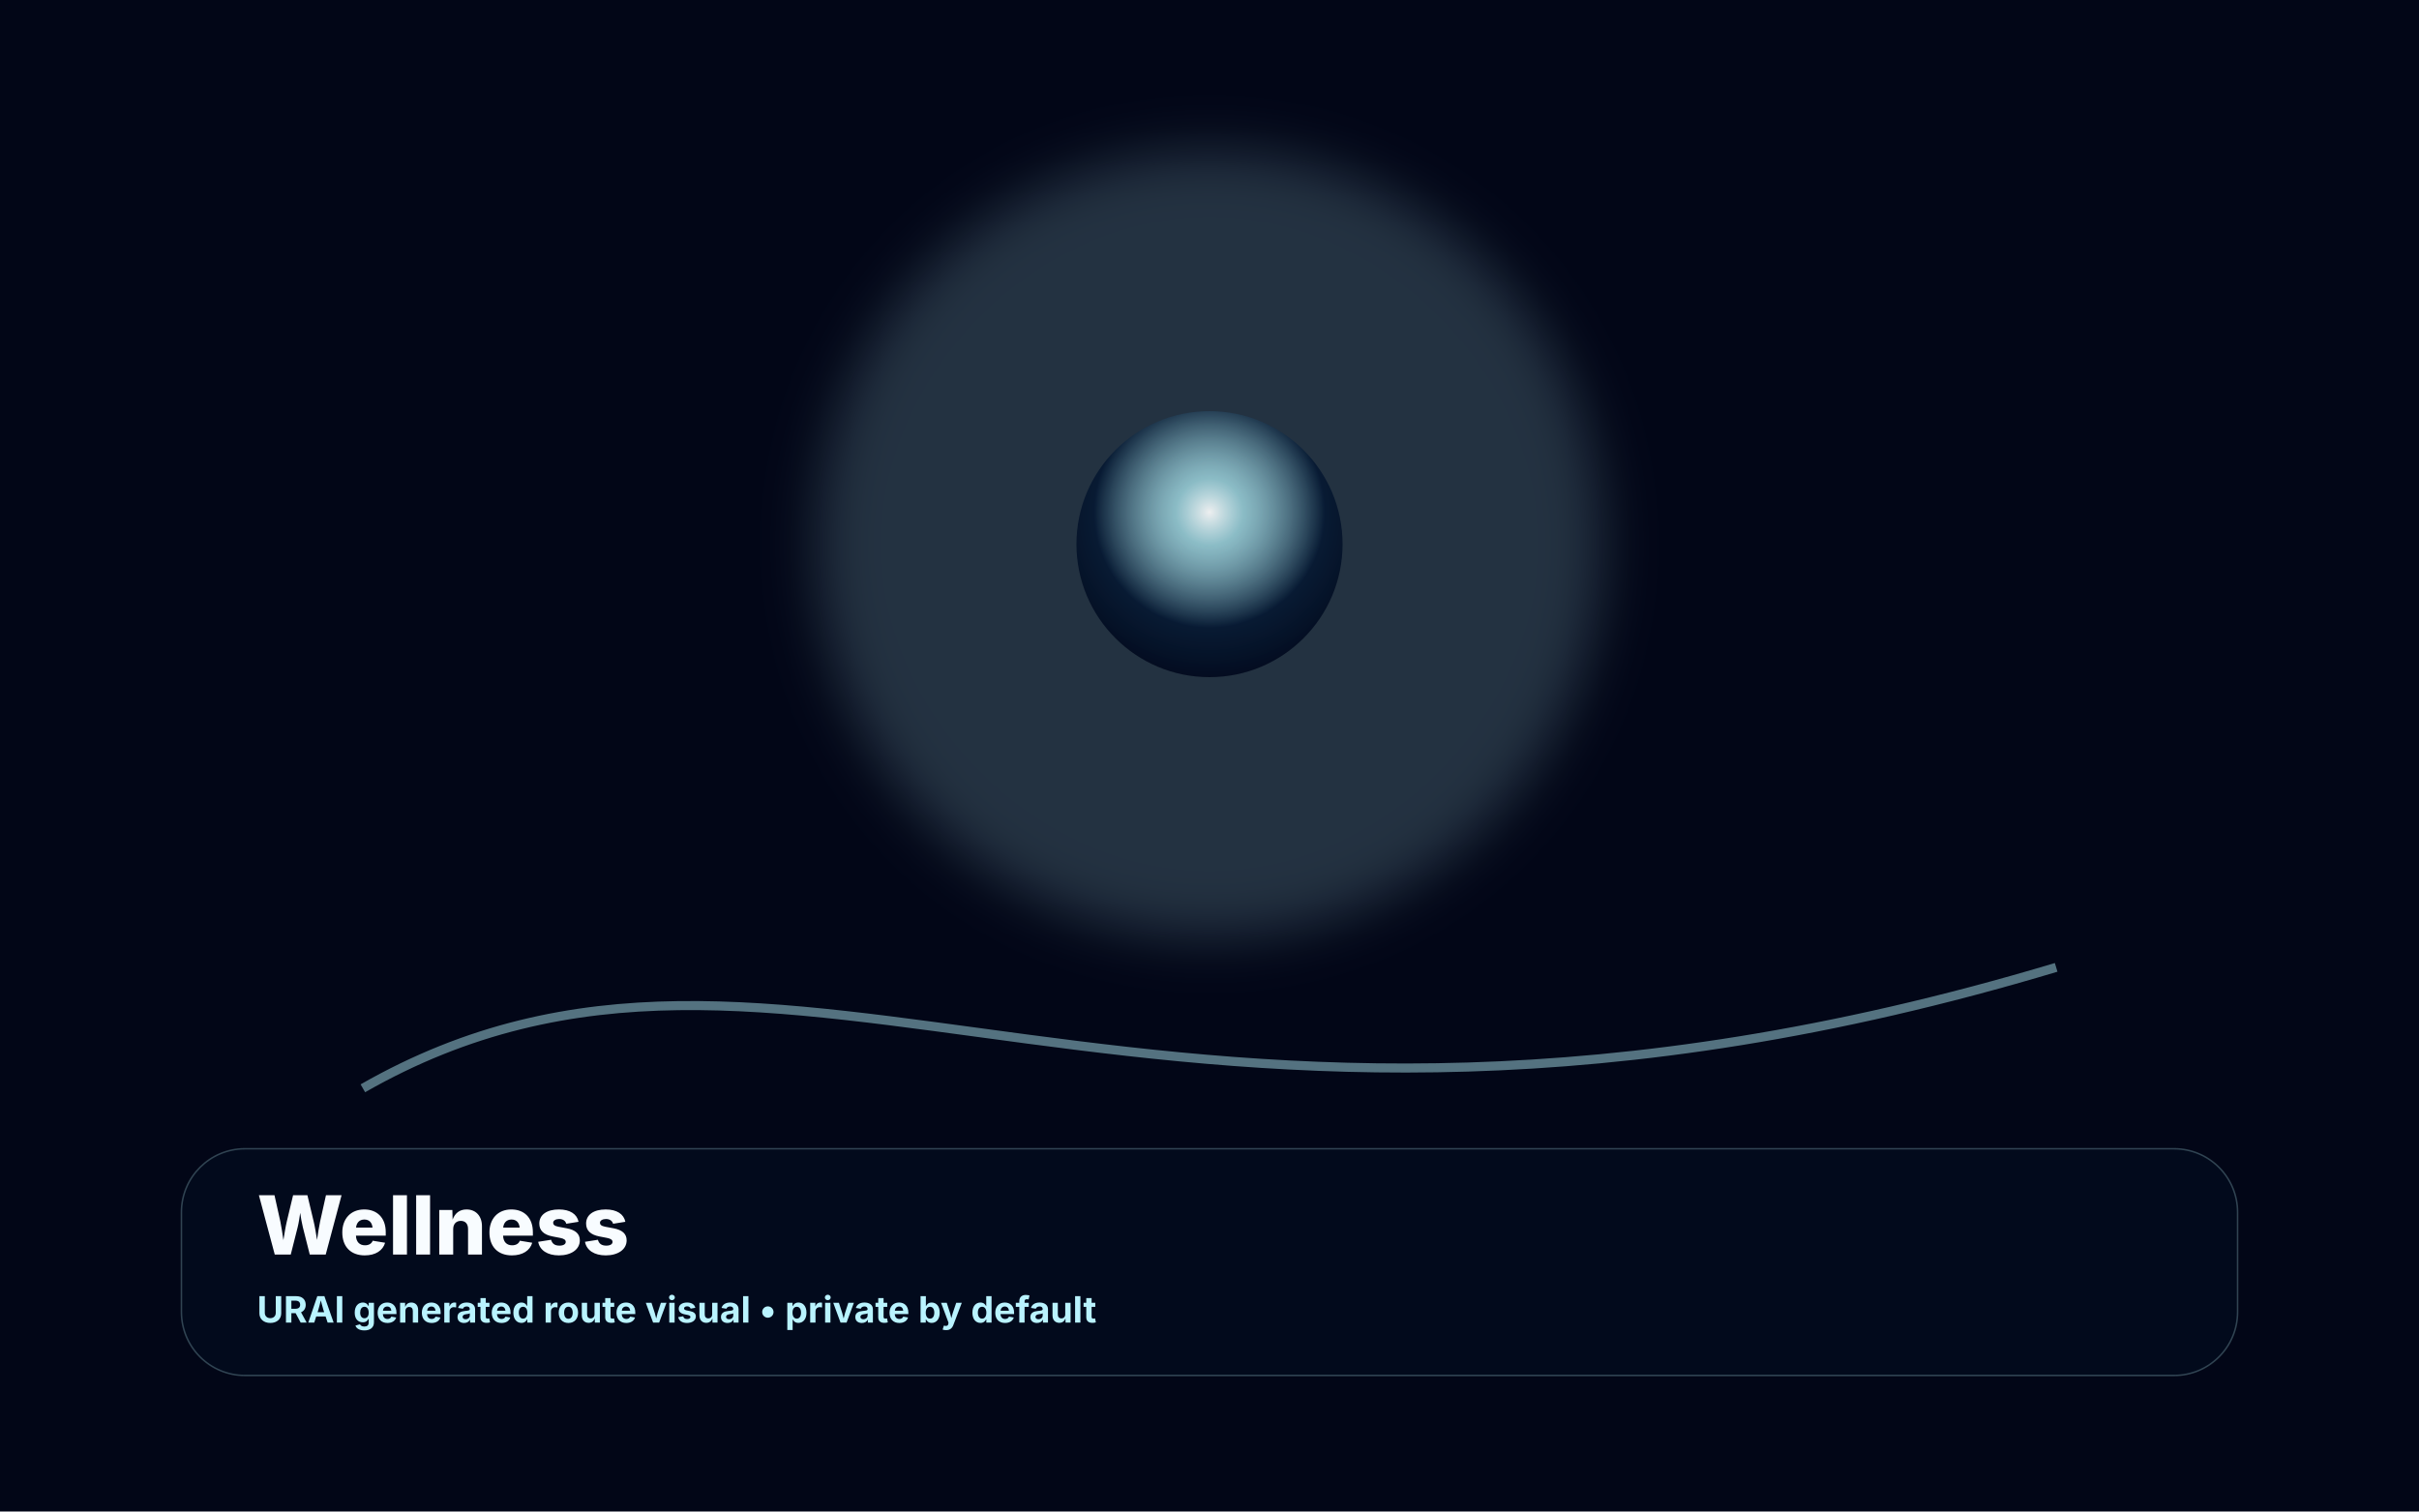
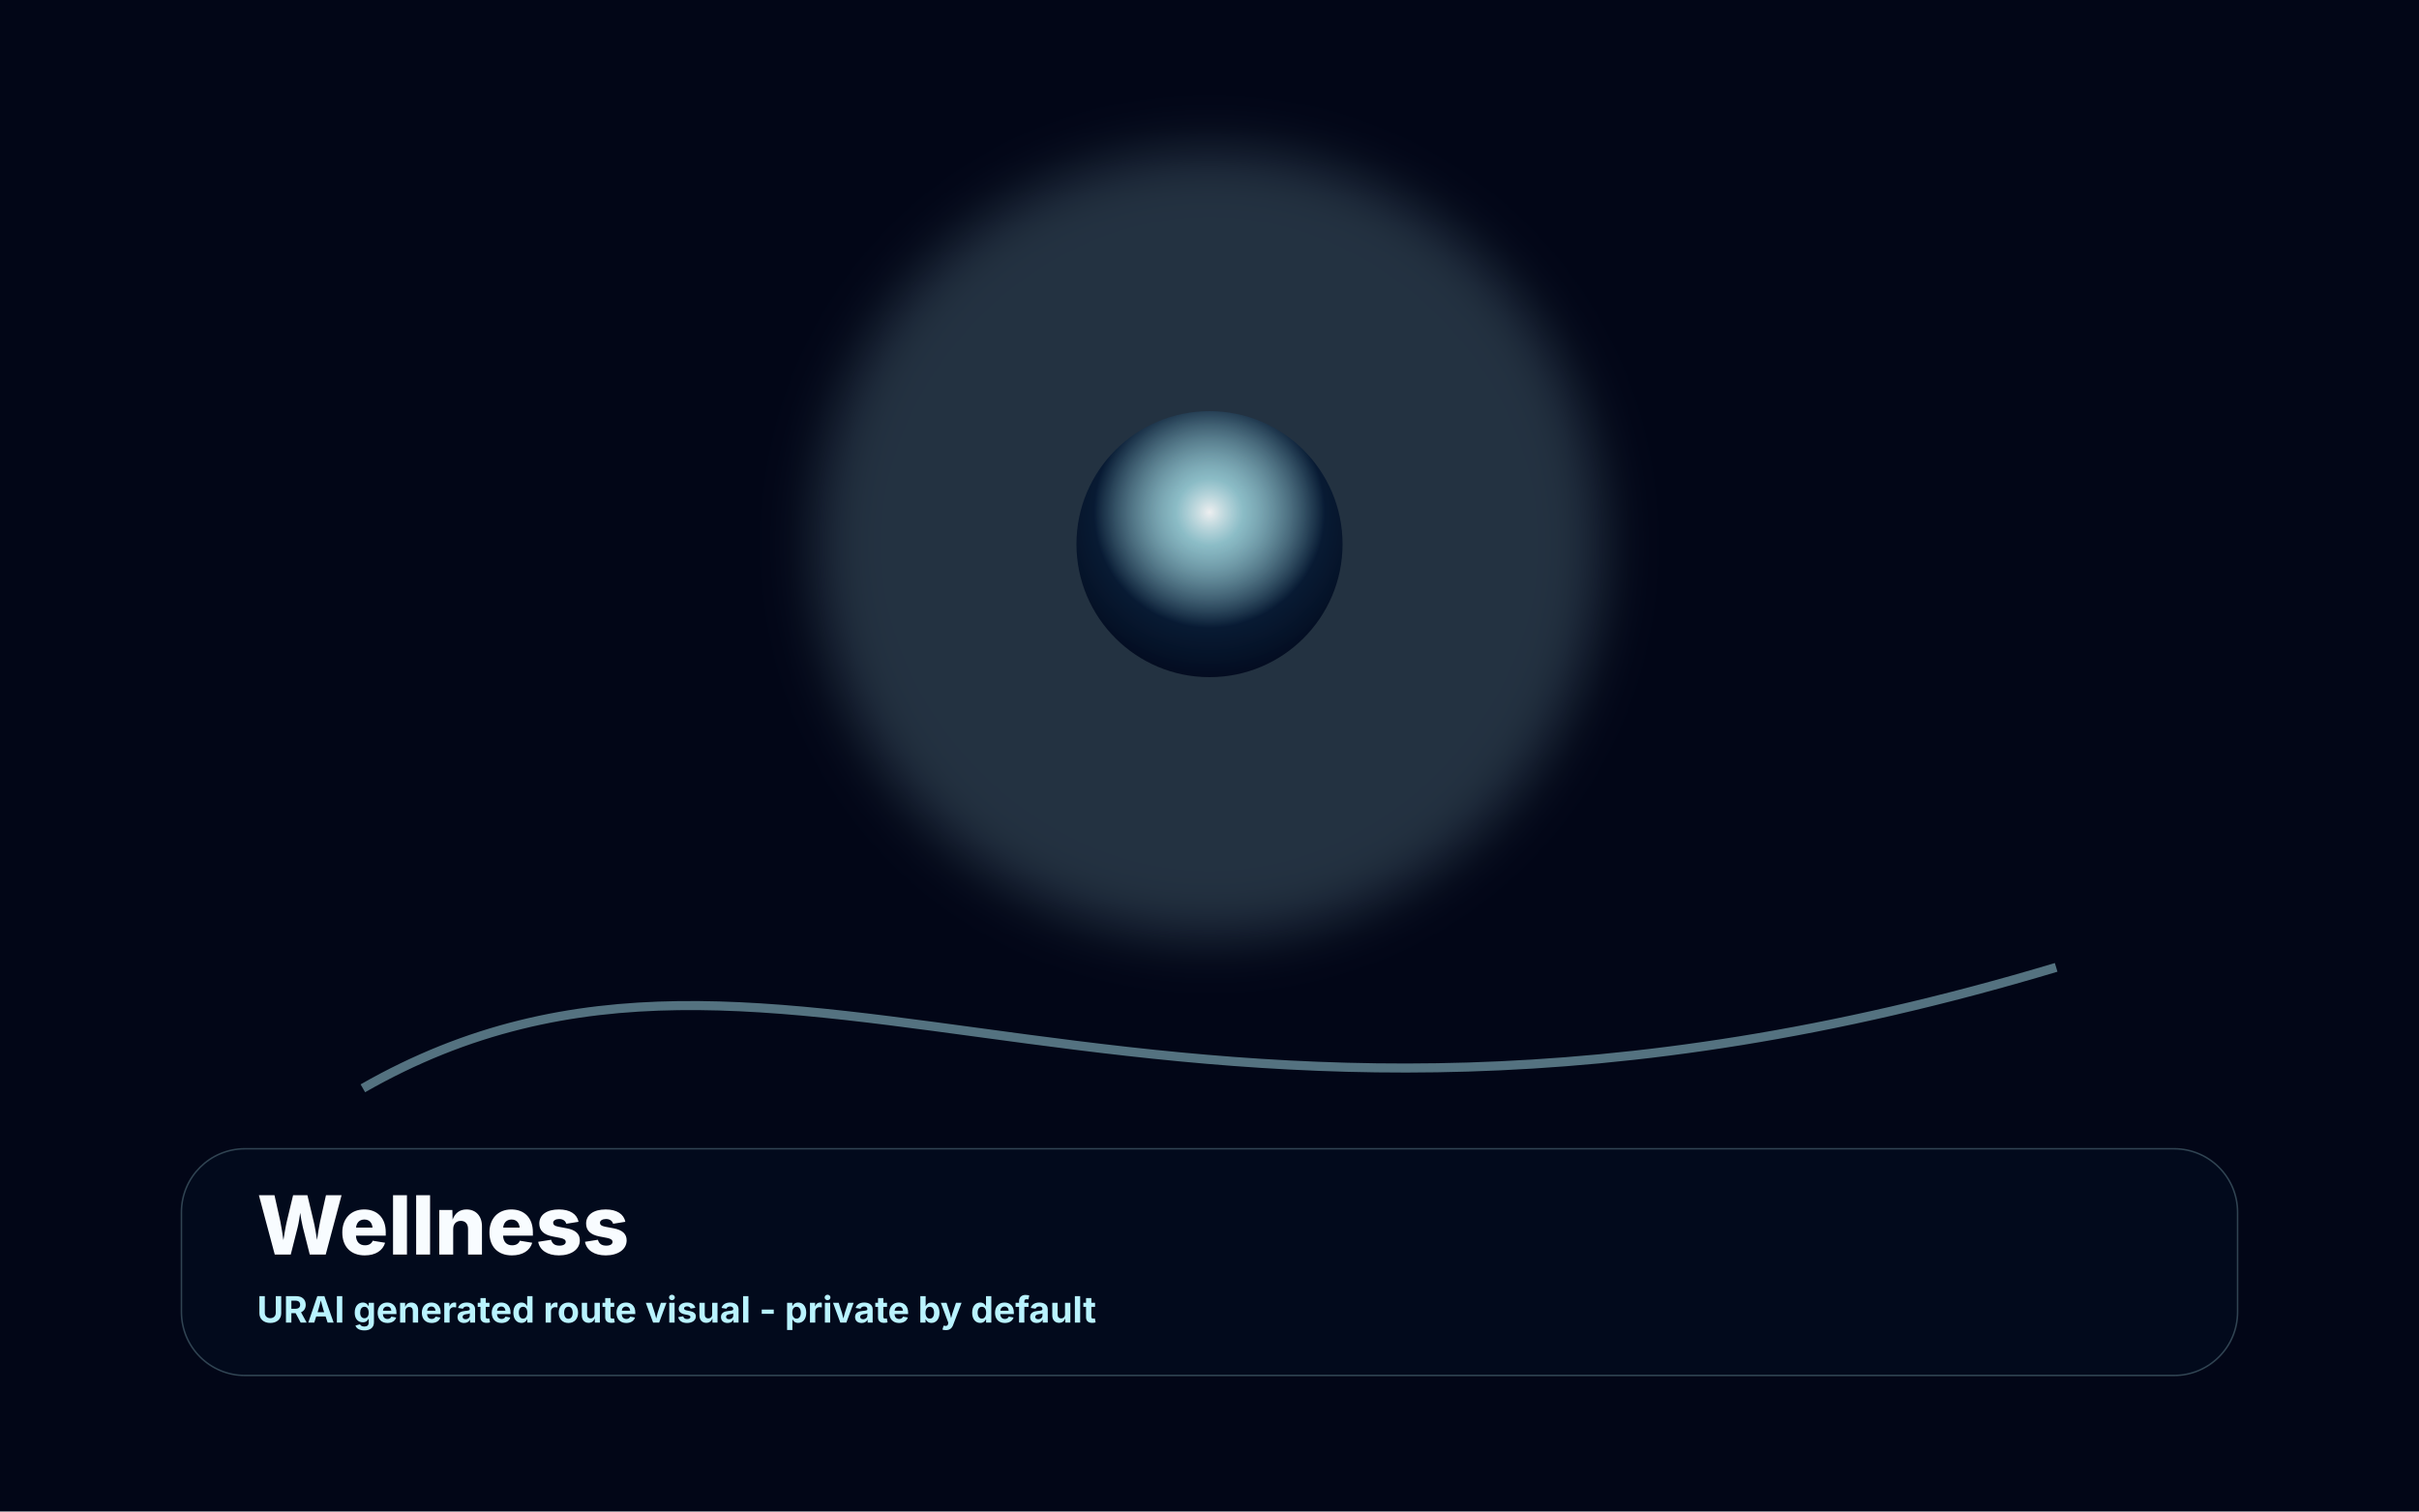
<svg xmlns="http://www.w3.org/2000/svg" viewBox="0 0 1600 1000" role="img" aria-label="Wellness">
  <defs>
    <radialGradient id="g" cx="50%" cy="38%" r="70%">
      <stop offset="0" stop-color="#ffffff" stop-opacity=".92" />
      <stop offset=".18" stop-color="#b8f7ff" stop-opacity=".7" />
      <stop offset=".62" stop-color="#071a33" stop-opacity=".98" />
      <stop offset="1" stop-color="#020617" />
    </radialGradient>
    <filter id="blur">
      <feGaussianBlur stdDeviation="18" />
    </filter>
  </defs>
  <rect width="1600" height="1000" fill="#020617" />
  <circle cx="800" cy="360" r="260" fill="#b8f7ff" opacity=".18" filter="url(#blur)" />
  <circle cx="800" cy="360" r="88" fill="url(#g)" />
  <path d="M240 720 C520 560 760 820 1360 640" fill="none" stroke="#b8f7ff" stroke-width="6" opacity=".45" />
  <rect x="120" y="760" width="1360" height="150" rx="42" fill="#030b1d" opacity=".78" stroke="#b8f7ff" stroke-opacity=".32" />
  <text x="170" y="830" font-family="Inter,Arial,sans-serif" font-size="54" font-weight="800" fill="#f8fcff">Wellness</text>
-   <text x="170" y="875" font-family="Inter,Arial,sans-serif" font-size="24" font-weight="700" fill="#b9f3ff">URAI generated route visual • private by default</text>
+   <text x="170" y="875" font-family="Inter,Arial,sans-serif" font-size="24" font-weight="700" fill="#b9f3ff">URAI generated route visual - private by default</text>
</svg>
